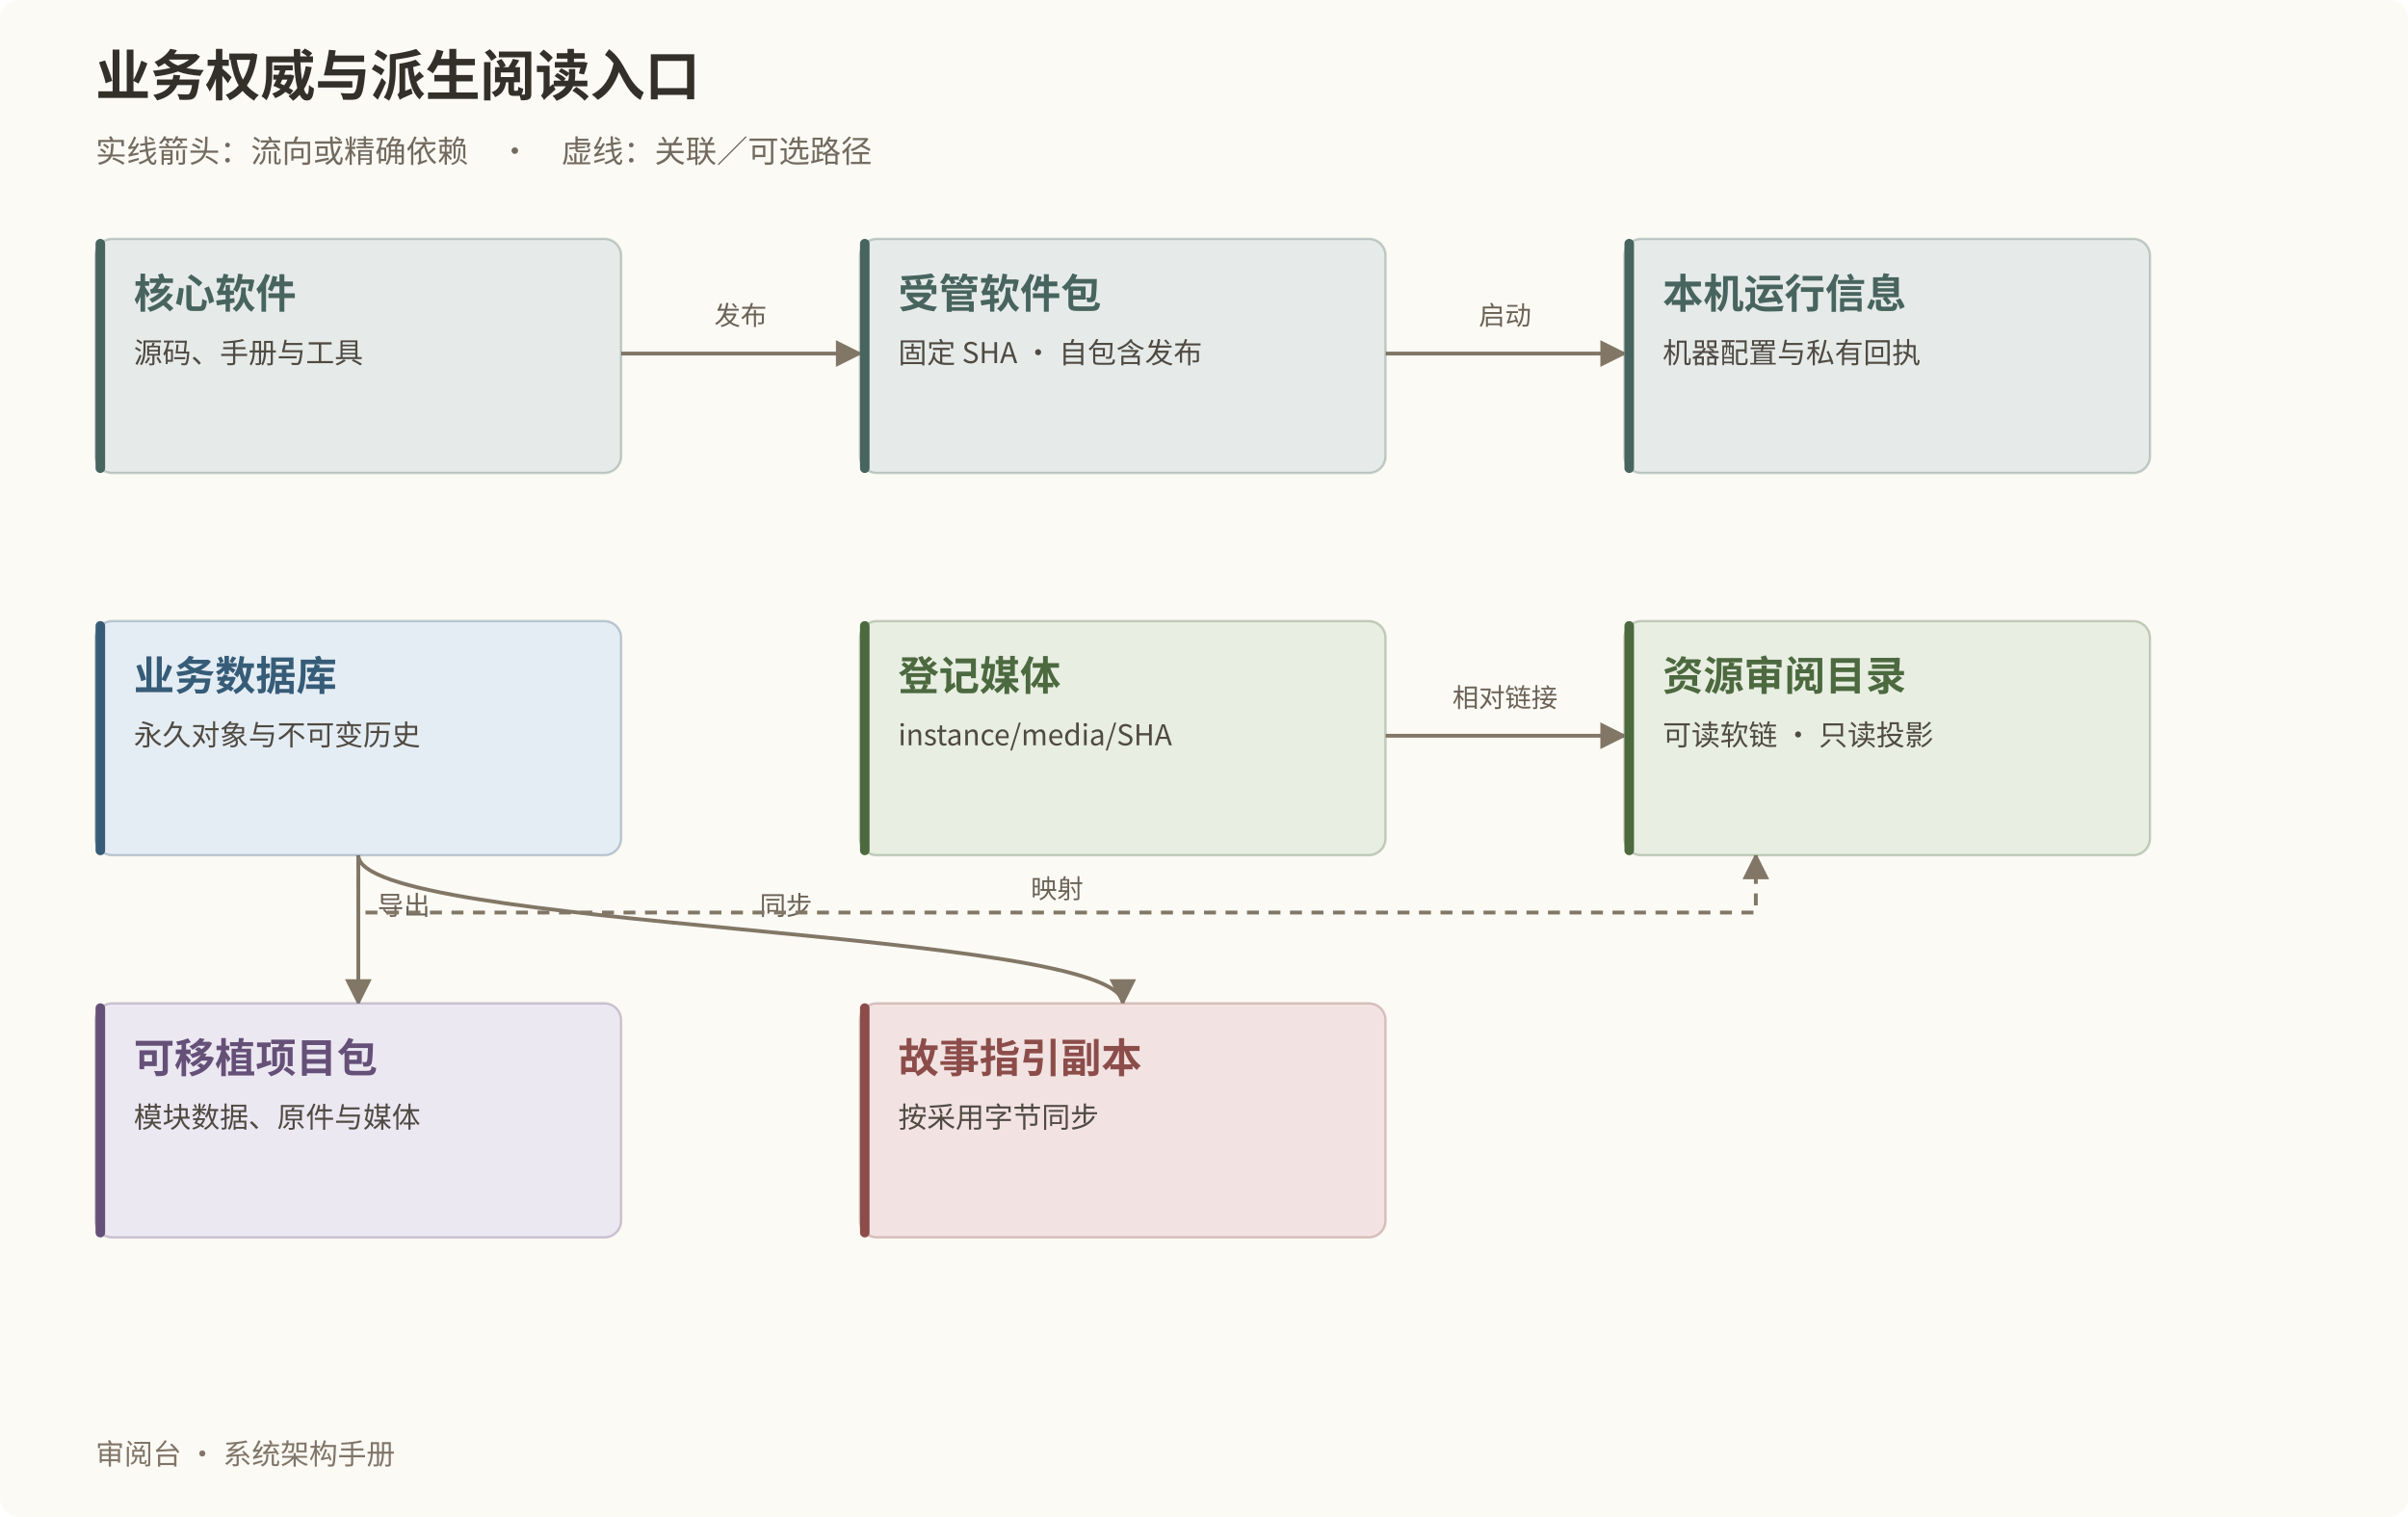
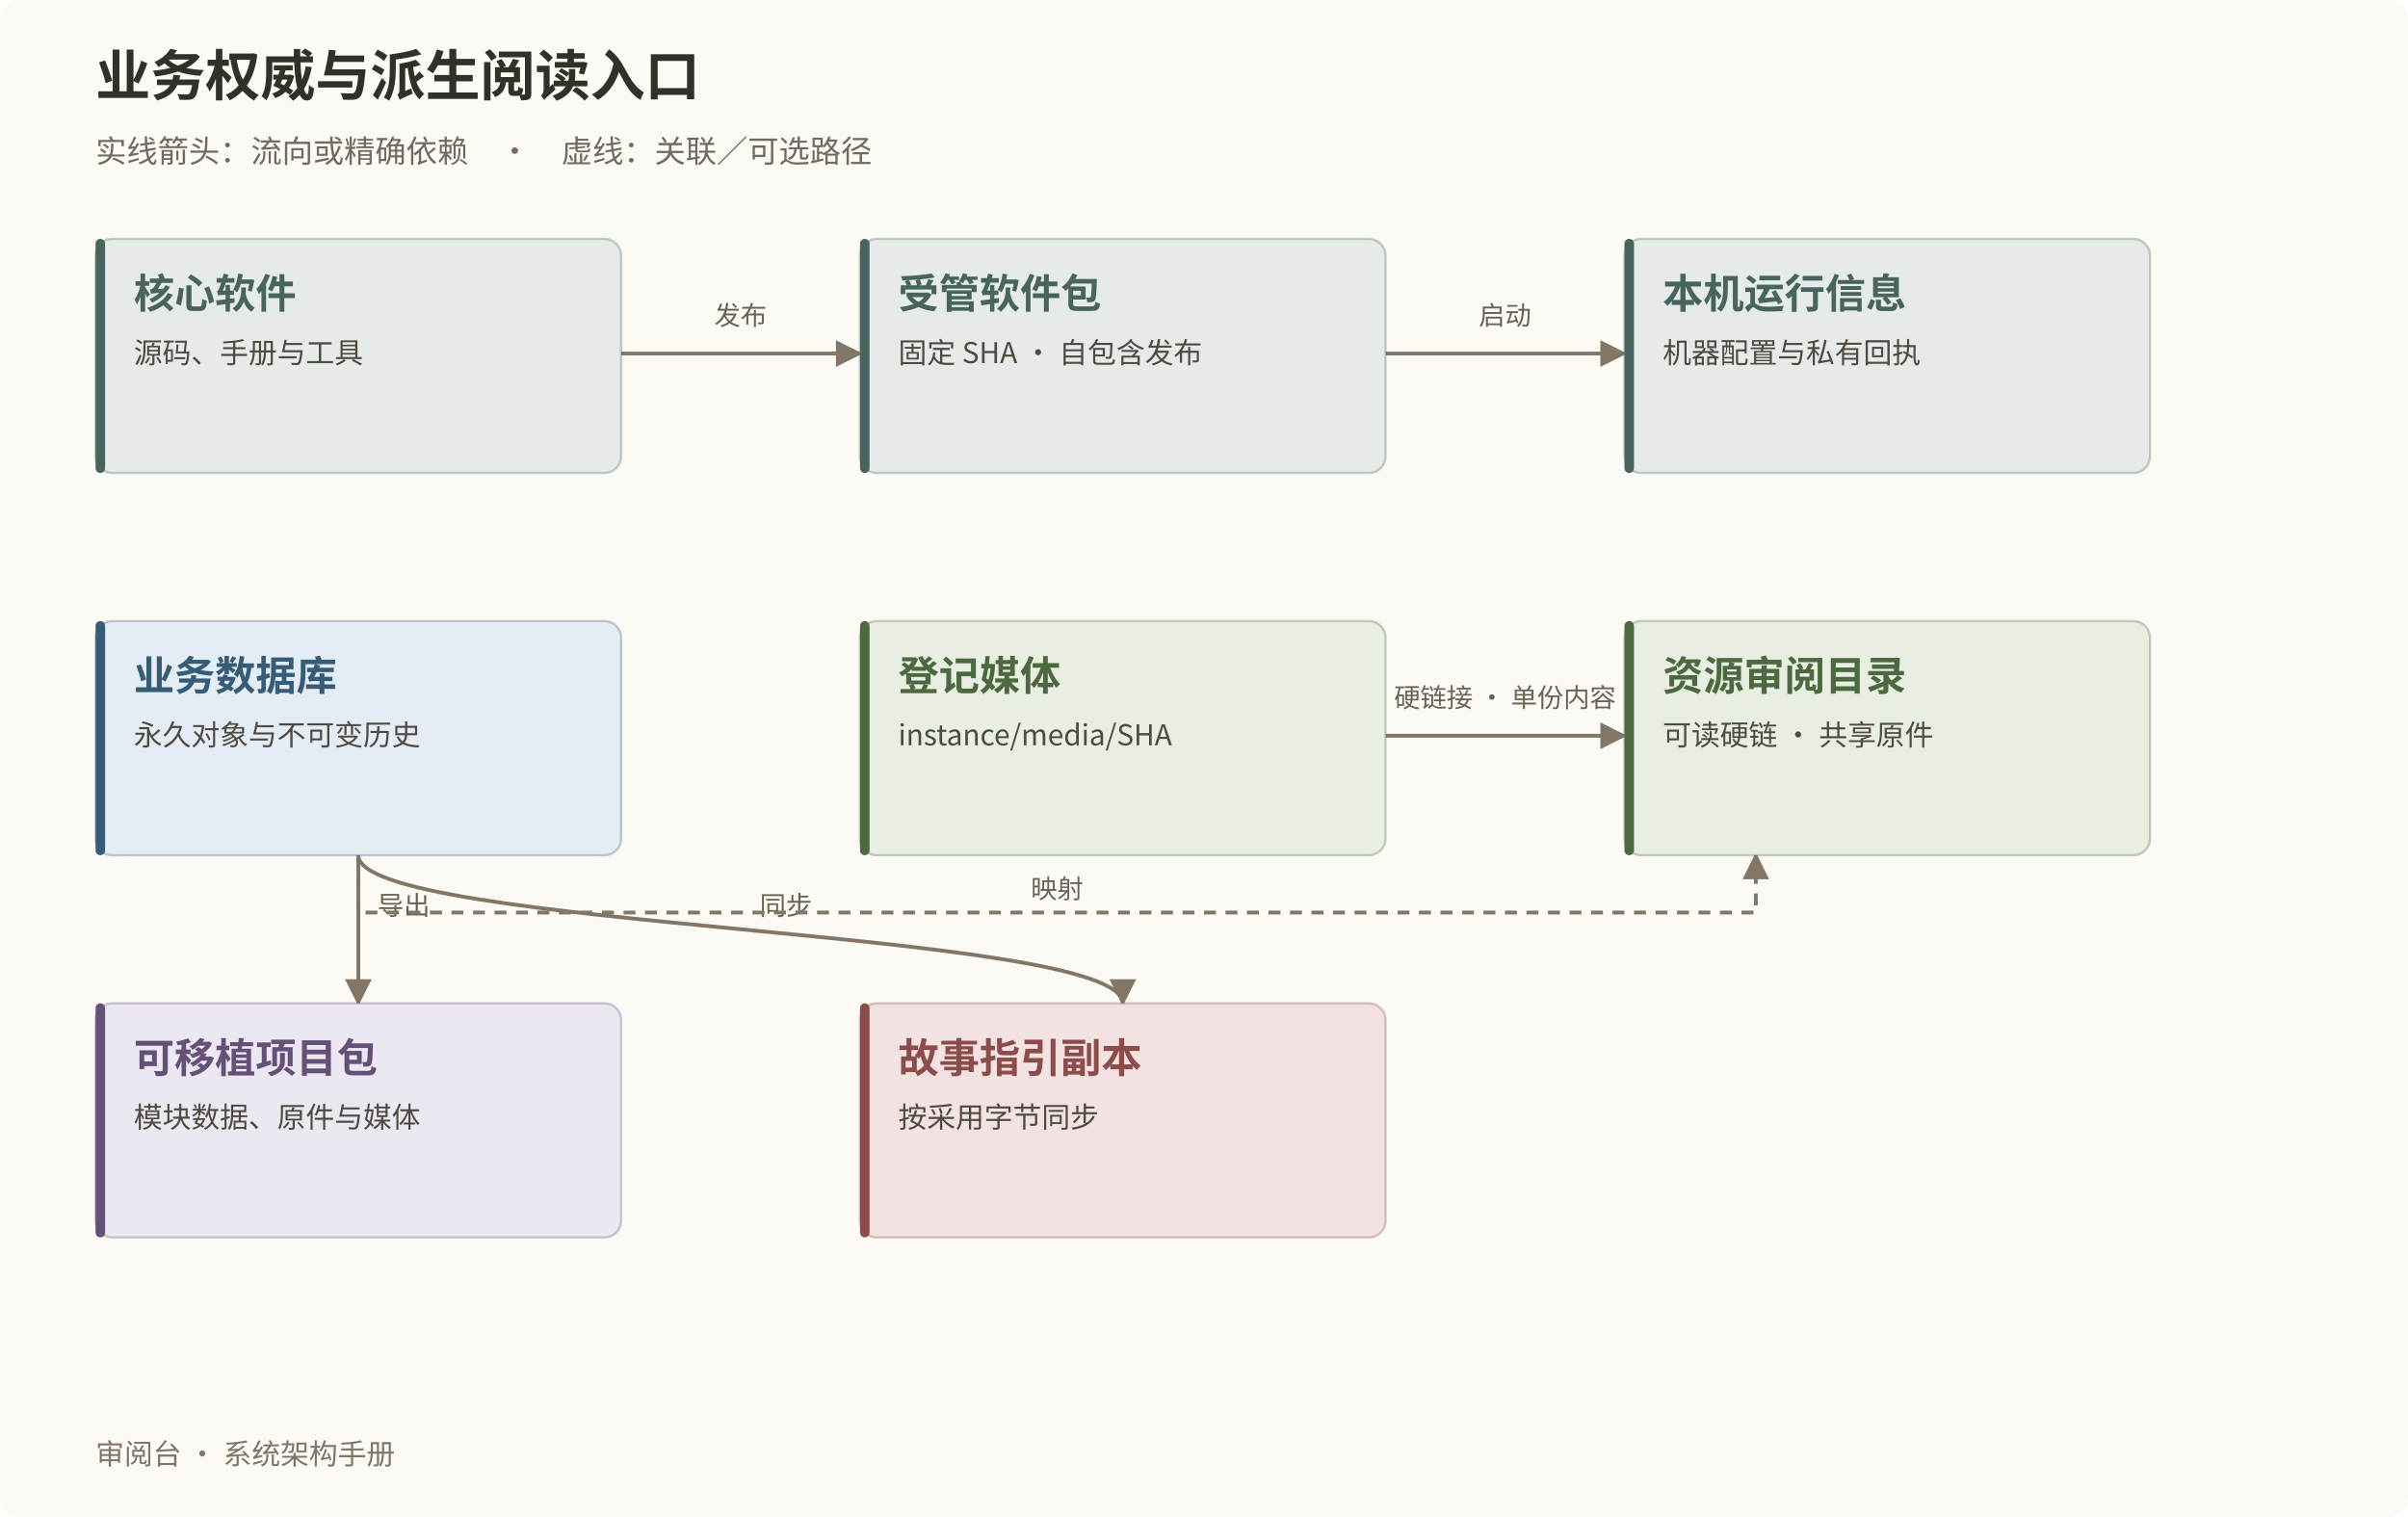
<svg xmlns="http://www.w3.org/2000/svg" viewBox="0 0 1008 635" role="img" aria-labelledby="title desc">
  <defs>
    <marker id="arrow" viewBox="0 0 10 10" refX="9" refY="5" markerWidth="7" markerHeight="7" orient="auto-start-reverse">
      <path d="M0 0L10 5L0 10Z" fill="#827766" />
    </marker>
  </defs>
  <rect width="100%" height="100%" fill="#fcfaf5" rx="8" />
  <g font-family="system-ui,-apple-system,'PingFang SC','Noto Sans CJK SC',sans-serif">
    <text x="40" y="40" fill="#332f29" font-size="23" font-weight="650">业务权威与派生阅读入口</text>
    <text x="40" y="68" fill="#726a5f" font-size="13">实线箭头：流向或精确依赖　·　虚线：关联／可选路径</text>
    <path d="M260 148 L360 148" fill="none" stroke="#827766" stroke-width="1.6" marker-end="url(#arrow)" />
    <text x="310" y="136" text-anchor="middle" font-size="11" fill="#6b6256" paint-order="stroke" stroke="#fcfaf5" stroke-width="5" stroke-linejoin="round">发布</text>
    <path d="M580 148 L680 148" fill="none" stroke="#827766" stroke-width="1.6" marker-end="url(#arrow)" />
    <text x="630" y="136" text-anchor="middle" font-size="11" fill="#6b6256" paint-order="stroke" stroke="#fcfaf5" stroke-width="5" stroke-linejoin="round">启动</text>
    <path d="M150 358 C150 389 150 389 150 420" fill="none" stroke="#827766" stroke-width="1.6" marker-end="url(#arrow)" />
    <text x="158" y="383" text-anchor="start" font-size="11" fill="#6b6256" paint-order="stroke" stroke="#fcfaf5" stroke-width="5" stroke-linejoin="round">导出</text>
    <path d="M150 358 C150 389 470 389 470 420" fill="none" stroke="#827766" stroke-width="1.6" marker-end="url(#arrow)" />
    <text x="318" y="383" text-anchor="start" font-size="11" fill="#6b6256" paint-order="stroke" stroke="#fcfaf5" stroke-width="5" stroke-linejoin="round">同步</text>
    <path d="M580 308 L680 308" fill="none" stroke="#827766" stroke-width="1.6" marker-end="url(#arrow)" />
-     <text x="630" y="296" text-anchor="middle" font-size="11" fill="#6b6256" paint-order="stroke" stroke="#fcfaf5" stroke-width="5" stroke-linejoin="round">相对链接</text>
+     <text x="630" y="296" text-anchor="middle" font-size="11" fill="#6b6256" paint-order="stroke" stroke="#fcfaf5" stroke-width="5" stroke-linejoin="round">硬链接 · 单份内容</text>
    <path d="M150 358 V382 H735 V358" fill="none" stroke="#827766" stroke-width="1.6" stroke-dasharray="5 4" marker-end="url(#arrow)" />
    <text x="442.5" y="376" text-anchor="middle" font-size="11" fill="#6b6256" paint-order="stroke" stroke="#fcfaf5" stroke-width="5" stroke-linejoin="round">映射</text>
    <g>
      <rect x="40" y="100" width="220" height="98" rx="7" fill="#e6ebe9" stroke="#48645e" stroke-opacity=".3" />
      <rect x="40" y="100" width="4" height="98" rx="2" fill="#48645e" />
      <text x="56" y="129" font-size="17" font-weight="650" fill="#48645e">核心软件</text>
      <text x="56" y="152" font-size="12" fill="#4f4a42">源码、手册与工具</text>
    </g>
    <g>
      <rect x="360" y="100" width="220" height="98" rx="7" fill="#e6ebe9" stroke="#48645e" stroke-opacity=".3" />
      <rect x="360" y="100" width="4" height="98" rx="2" fill="#48645e" />
      <text x="376" y="129" font-size="17" font-weight="650" fill="#48645e">受管软件包</text>
      <text x="376" y="152" font-size="12" fill="#4f4a42">固定 SHA · 自包含发布</text>
    </g>
    <g>
      <rect x="680" y="100" width="220" height="98" rx="7" fill="#e6ebe9" stroke="#48645e" stroke-opacity=".3" />
      <rect x="680" y="100" width="4" height="98" rx="2" fill="#48645e" />
      <text x="696" y="129" font-size="17" font-weight="650" fill="#48645e">本机运行信息</text>
      <text x="696" y="152" font-size="12" fill="#4f4a42">机器配置与私有回执</text>
    </g>
    <g>
      <rect x="40" y="260" width="220" height="98" rx="7" fill="#e5edf4" stroke="#365c78" stroke-opacity=".3" />
      <rect x="40" y="260" width="4" height="98" rx="2" fill="#365c78" />
      <text x="56" y="289" font-size="17" font-weight="650" fill="#365c78">业务数据库</text>
      <text x="56" y="312" font-size="12" fill="#4f4a42">永久对象与不可变历史</text>
    </g>
    <g>
      <rect x="360" y="260" width="220" height="98" rx="7" fill="#e8eee1" stroke="#4c6940" stroke-opacity=".3" />
      <rect x="360" y="260" width="4" height="98" rx="2" fill="#4c6940" />
      <text x="376" y="289" font-size="17" font-weight="650" fill="#4c6940">登记媒体</text>
      <text x="376" y="312" font-size="12" fill="#4f4a42">instance/media/SHA</text>
    </g>
    <g>
      <rect x="680" y="260" width="220" height="98" rx="7" fill="#e8eee1" stroke="#4c6940" stroke-opacity=".3" />
      <rect x="680" y="260" width="4" height="98" rx="2" fill="#4c6940" />
      <text x="696" y="289" font-size="17" font-weight="650" fill="#4c6940">资源审阅目录</text>
-       <text x="696" y="312" font-size="12" fill="#4f4a42">可读软链 · 只读投影</text>
+       <text x="696" y="312" font-size="12" fill="#4f4a42">可读硬链 · 共享原件</text>
    </g>
    <g>
      <rect x="40" y="420" width="220" height="98" rx="7" fill="#ece8f2" stroke="#655078" stroke-opacity=".3" />
      <rect x="40" y="420" width="4" height="98" rx="2" fill="#655078" />
      <text x="56" y="449" font-size="17" font-weight="650" fill="#655078">可移植项目包</text>
      <text x="56" y="472" font-size="12" fill="#4f4a42">模块数据、原件与媒体</text>
    </g>
    <g>
      <rect x="360" y="420" width="220" height="98" rx="7" fill="#f2e3e2" stroke="#8c4d4a" stroke-opacity=".3" />
      <rect x="360" y="420" width="4" height="98" rx="2" fill="#8c4d4a" />
      <text x="376" y="449" font-size="17" font-weight="650" fill="#8c4d4a">故事指引副本</text>
      <text x="376" y="472" font-size="12" fill="#4f4a42">按采用字节同步</text>
    </g>
    <text x="40" y="613" font-size="12" fill="#807568">审阅台 · 系统架构手册</text>
  </g>
</svg>
